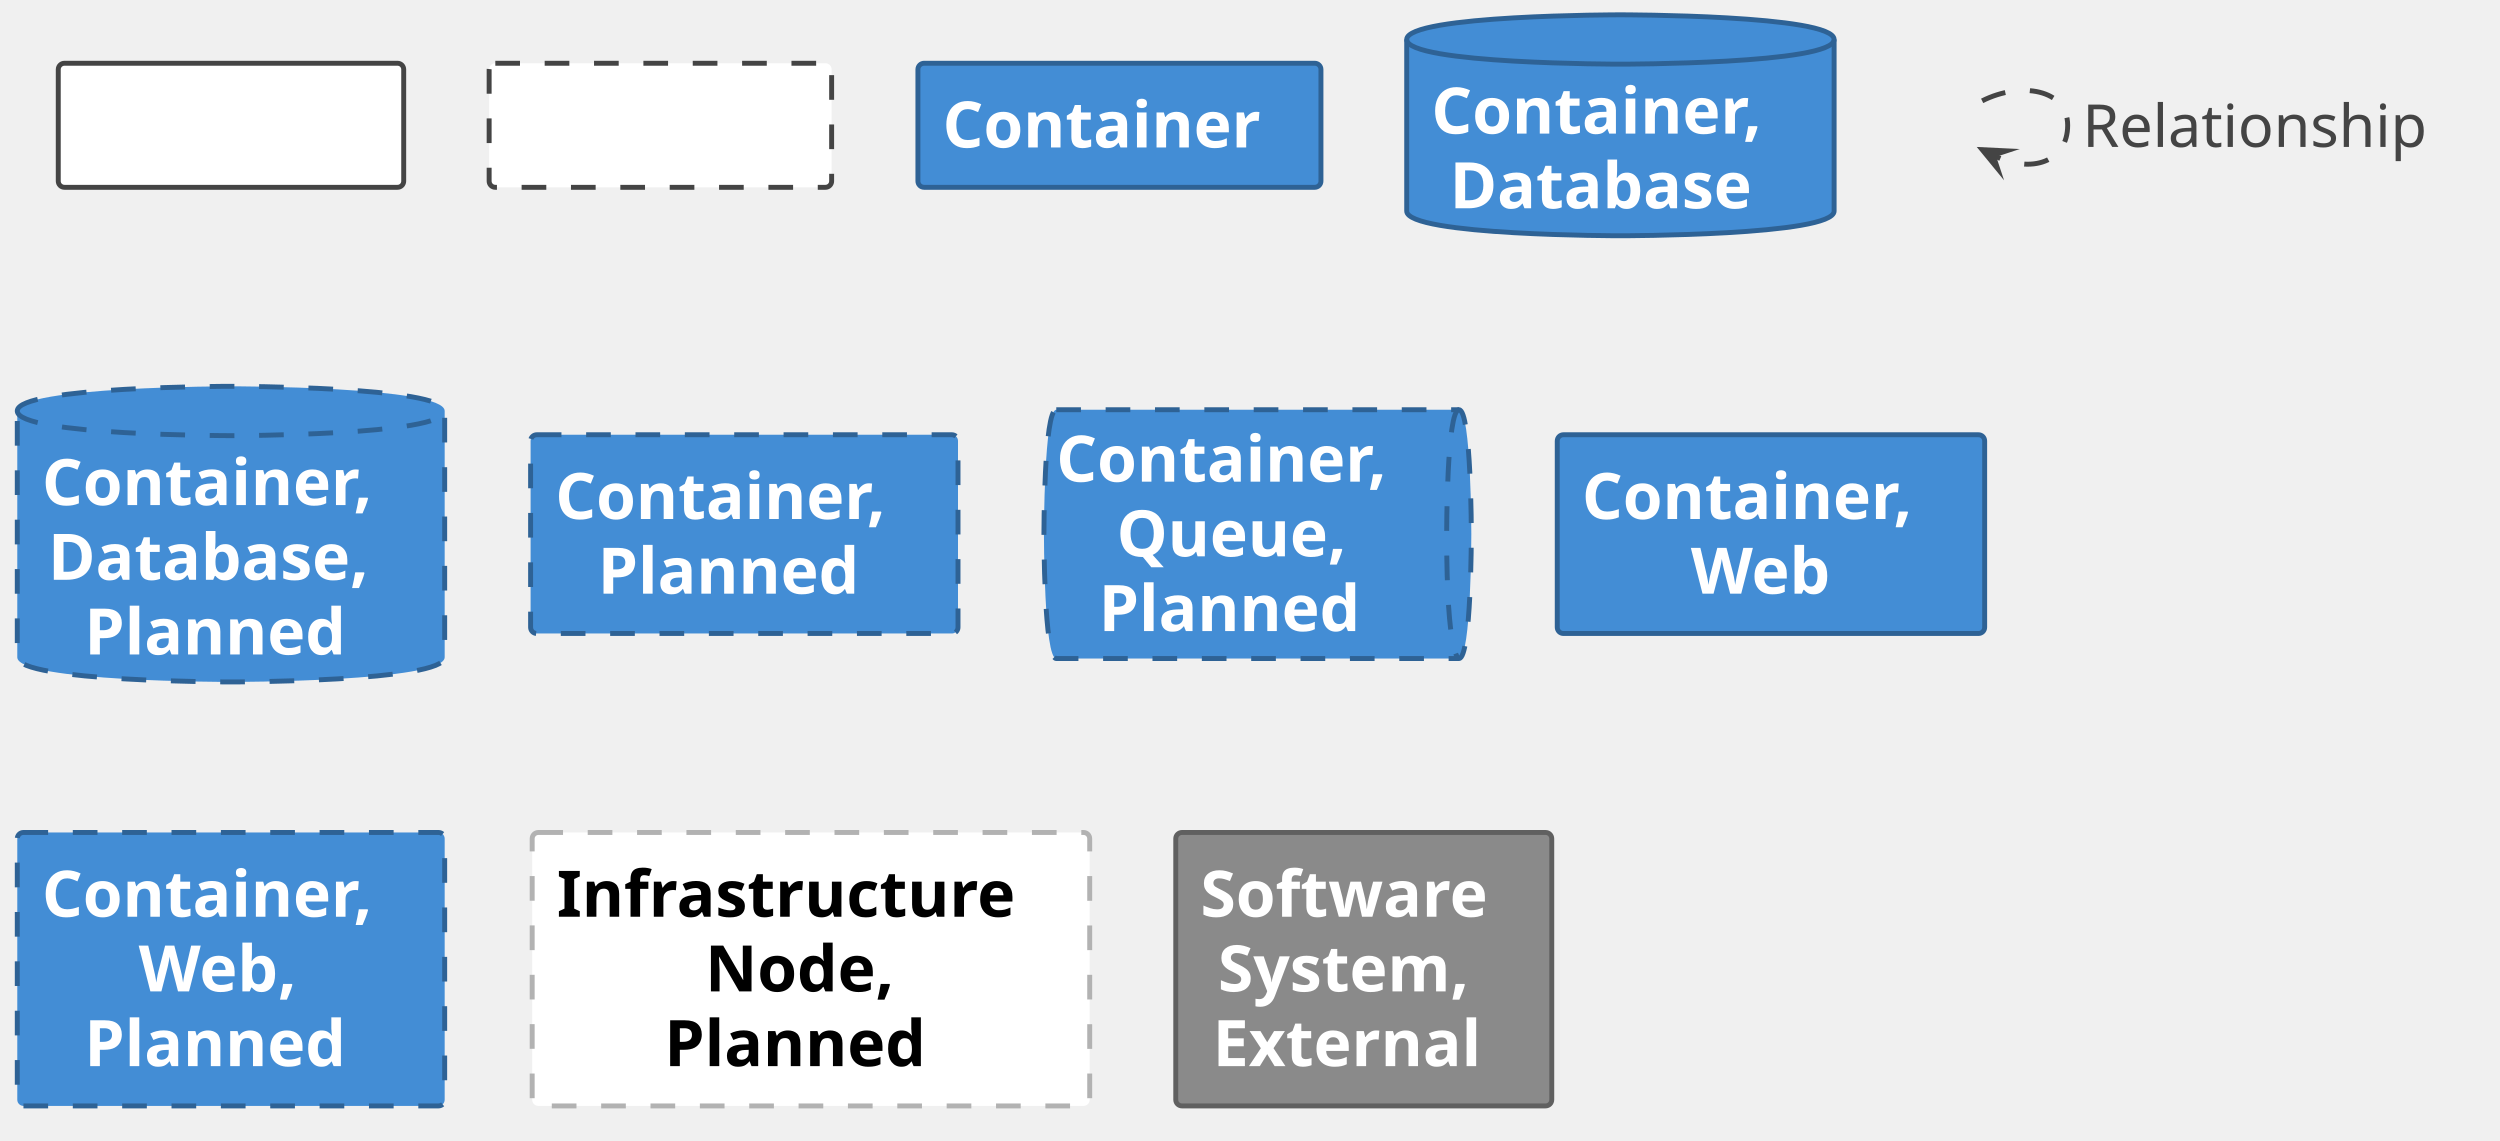
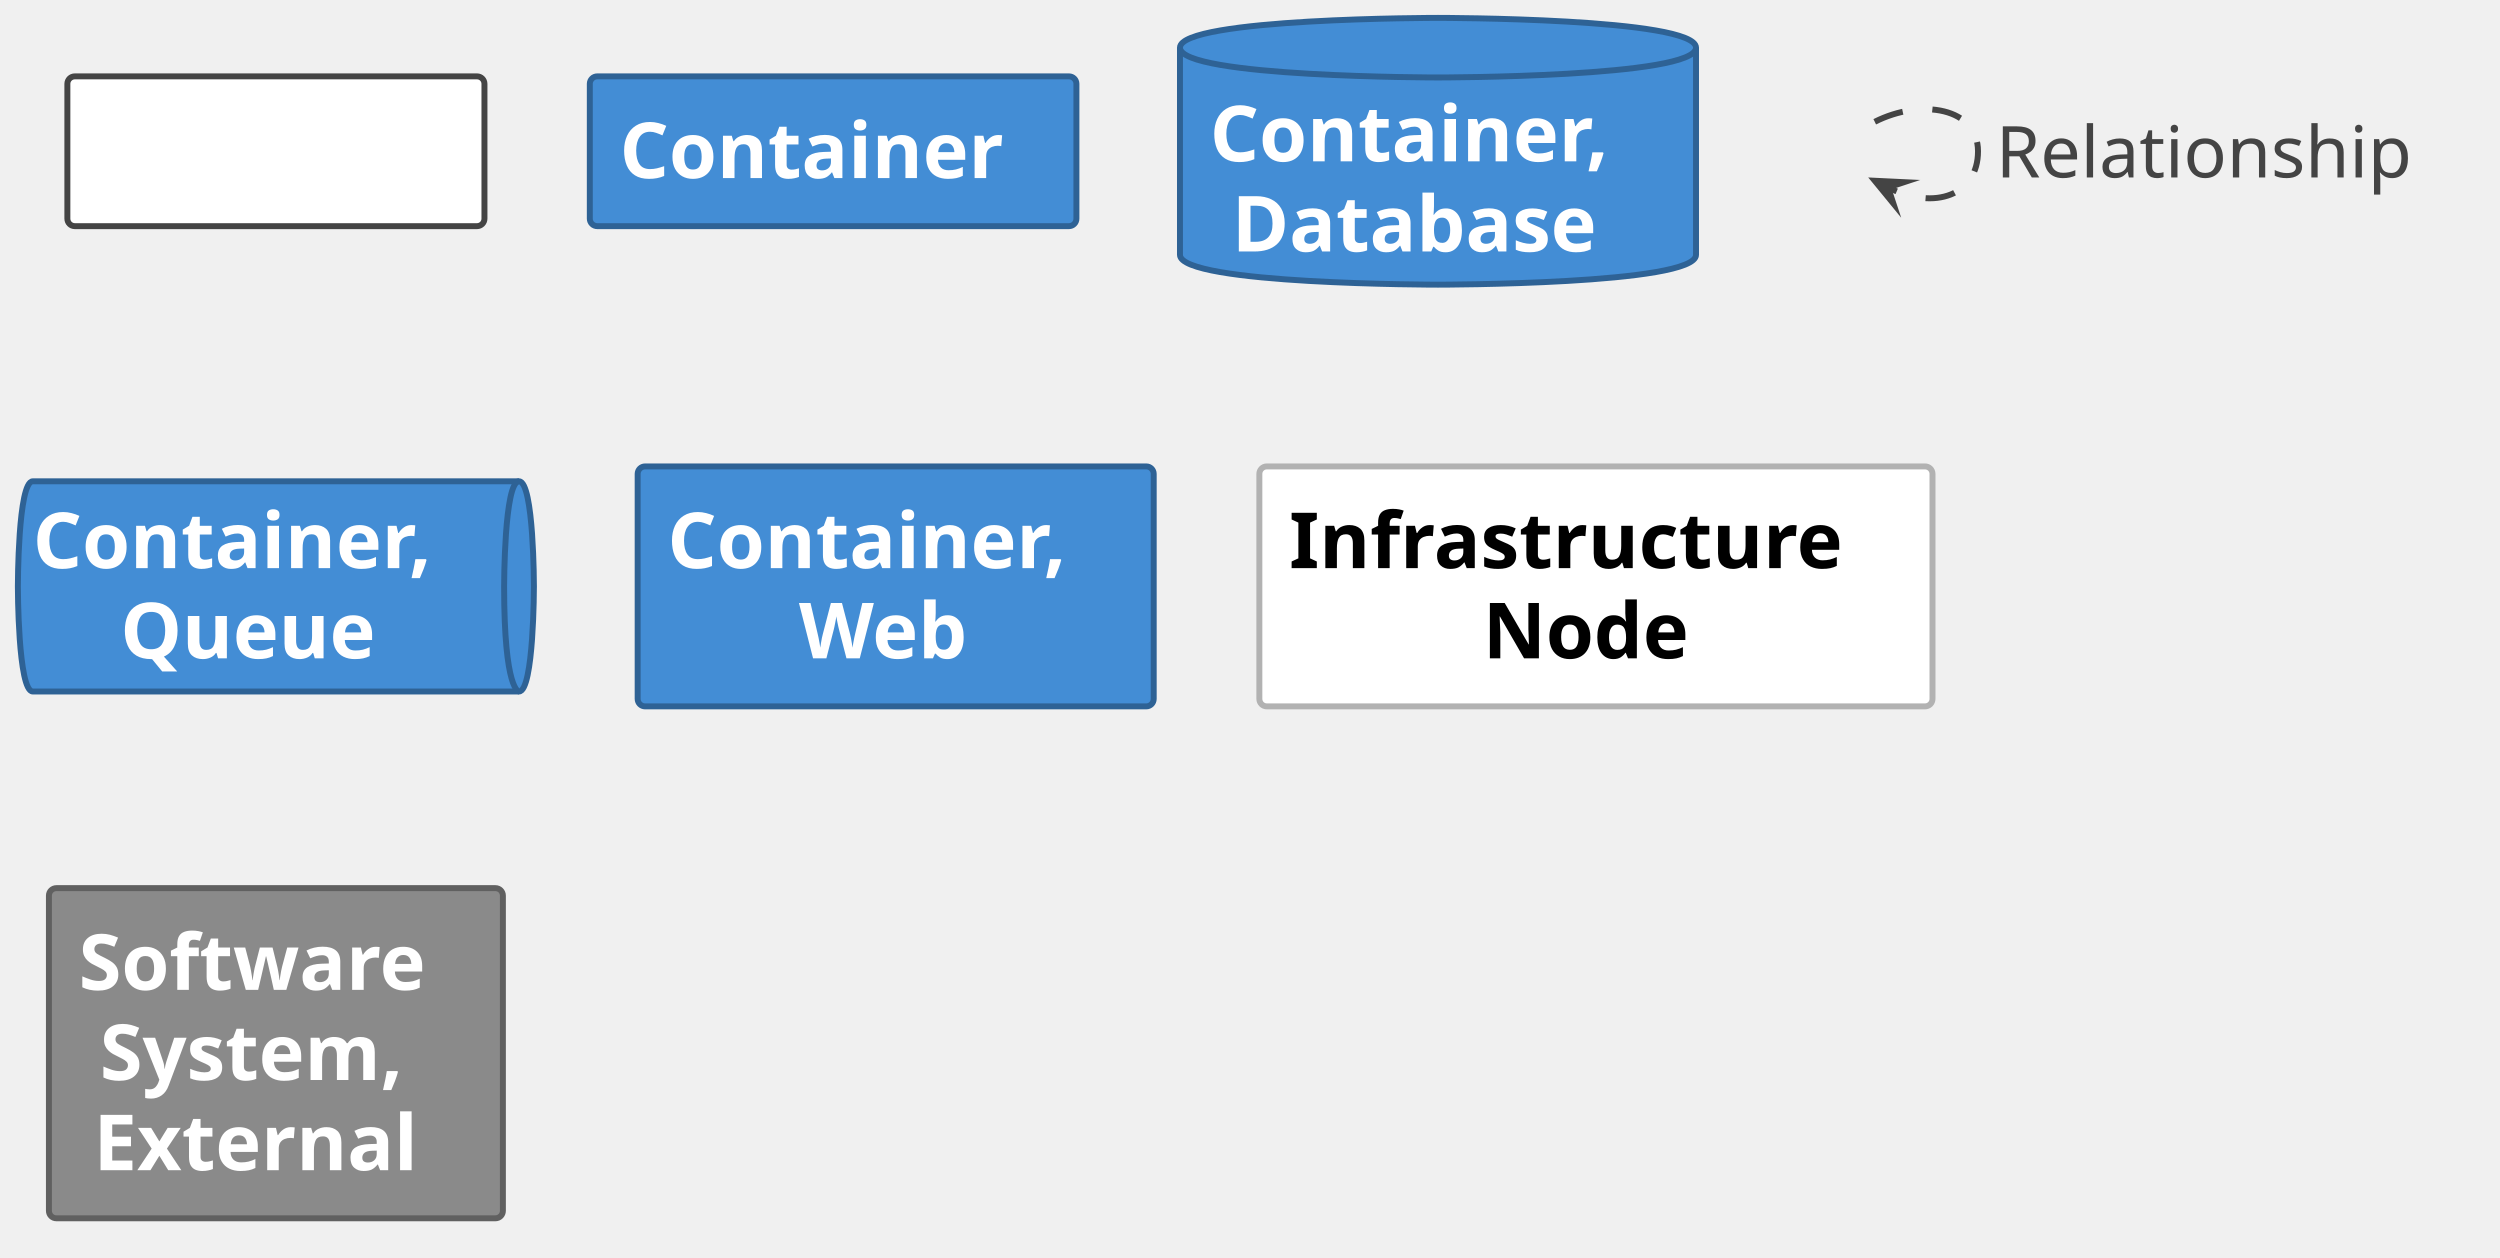
- <svg xmlns="http://www.w3.org/2000/svg" version="1.1" data-diagram-type="DESCRIPTION" style="width:1013px;height:462px;background:#FFFFFF;" width="1013px" height="462px" viewBox="0 0 1013 462" zoomAndPan="magnify" preserveAspectRatio="none" contentStyleType="text/css">
+ <svg xmlns="http://www.w3.org/2000/svg" version="1.1" data-diagram-type="DESCRIPTION" style="width:839px;height:422px;background:#FFFFFF;" width="839px" height="422px" viewBox="0 0 839 422" zoomAndPan="magnify" preserveAspectRatio="none" contentStyleType="text/css">
  <defs />
  <g font-family="sans-serif" lengthAdjust="spacing">
-     <g class="entity" data-qualified-name="..Element" id="ent0001" data-source-line="159">
-       <rect x="23.61" y="25.63" width="139.971" height="50.266" fill="#FFF" style="stroke:#444;stroke-width:2;" rx="2.5" ry="2.5" />
-       <text x="33.61" y="59.764" fill="#FFF" font-size="26" textLength="119.971" font-weight="700">Element</text>
+     <g class="entity" data-qualified-name="..Element" id="ent0001" data-source-line="111">
+       <rect x="22.61" y="25.63" width="139.971" height="50.266" fill="#FFF" style="stroke:#444;stroke-width:2;" rx="2.5" ry="2.5" />
+       <text x="32.61" y="59.764" fill="#FFF" font-size="26" textLength="119.971" font-weight="700">Element</text>
    </g>
-     <g class="entity" data-qualified-name="..Planned" id="ent0002" data-source-line="161">
-       <rect x="198.2" y="25.63" width="138.777" height="50.266" fill="#FFF" style="stroke:#444;stroke-width:2;stroke-dasharray:10,10;" rx="2.5" ry="2.5" />
-       <text x="208.2" y="59.764" fill="#FFF" font-size="26" textLength="118.777" font-weight="700">Planned</text>
+     <g class="entity" data-qualified-name="..Container" id="ent0002" data-source-line="113">
+       <rect x="197.94" y="25.63" width="163.305" height="50.266" fill="#438DD5" style="stroke:#2E6295;stroke-width:2;" rx="2.5" ry="2.5" />
+       <text x="207.94" y="59.764" fill="#FFF" font-size="26" textLength="143.305" font-weight="700">Container</text>
    </g>
-     <g class="entity" data-qualified-name="..Container" id="ent0003" data-source-line="163">
-       <rect x="371.94" y="25.63" width="163.305" height="50.266" fill="#438DD5" style="stroke:#2E6295;stroke-width:2;" rx="2.5" ry="2.5" />
-       <text x="381.94" y="59.764" fill="#FFF" font-size="26" textLength="143.305" font-weight="700">Container</text>
+     <g class="entity" data-qualified-name="..Container. Database" id="ent0003" data-source-line="115">
+       <path d="M396,16 C396,6 482.591,6 482.591,6 C482.591,6 569.182,6 569.182,16 L569.182,85.531 C569.182,95.531 482.591,95.531 482.591,95.531 C482.591,95.531 396,95.531 396,85.531 L396,16" style="stroke:#2E6295;stroke-width:2;" fill="#438DD5" />
+       <path d="M396,16 C396,26 482.591,26 482.591,26 C482.591,26 569.182,26 569.182,16" style="stroke:#2E6295;stroke-width:2;" fill="none" />
+       <text x="406" y="54.134" fill="#FFF" font-size="26" textLength="153.182" font-weight="700">Container,</text>
+       <text x="413.408" y="84.399" fill="#FFF" font-size="26" textLength="138.366" font-weight="700">Database</text>
    </g>
-     <g class="entity" data-qualified-name="..Container. Database" id="ent0004" data-source-line="165">
-       <path d="M570,16 C570,6 656.591,6 656.591,6 C656.591,6 743.182,6 743.182,16 L743.182,85.531 C743.182,95.531 656.591,95.531 656.591,95.531 C656.591,95.531 570,95.531 570,85.531 L570,16" style="stroke:#2E6295;stroke-width:2;" fill="#438DD5" />
-       <path d="M570,16 C570,26 656.591,26 656.591,26 C656.591,26 743.182,26 743.182,16" style="stroke:#2E6295;stroke-width:2;" fill="none" />
-       <text x="580" y="54.134" fill="#FFF" font-size="26" textLength="153.182" font-weight="700">Container,</text>
-       <text x="587.408" y="84.399" fill="#FFF" font-size="26" textLength="138.366" font-weight="700">Database</text>
+     <g class="entity" data-qualified-name="..Container. Queue" id="ent0004" data-source-line="117">
+       <path d="M11,161.53 L174.182,161.53 C179.182,161.53 179.182,196.796 179.182,196.796 C179.182,196.796 179.182,232.061 174.182,232.061 L11,232.061 C6,232.061 6,196.796 6,196.796 C6,196.796 6,161.53 11,161.53" style="stroke:#2E6295;stroke-width:2;" fill="#438DD5" />
+       <path d="M174.182,161.53 C169.182,161.53 169.182,196.796 169.182,196.796 C169.182,232.061 174.182,232.061 174.182,232.061" style="stroke:#2E6295;stroke-width:2;" fill="none" />
+       <text x="11" y="190.664" fill="#FFF" font-size="26" textLength="153.182" font-weight="700">Container,</text>
+       <text x="40.396" y="220.929" fill="#FFF" font-size="26" textLength="94.39" font-weight="700">Queue</text>
    </g>
-     <g class="entity" data-qualified-name="..Container. Database. Planned" id="ent0005" data-source-line="167">
-       <path d="M7,166.53 C7,156.53 93.591,156.53 93.591,156.53 C93.591,156.53 180.182,156.53 180.182,166.53 L180.182,266.327 C180.182,276.327 93.591,276.327 93.591,276.327 C93.591,276.327 7,276.327 7,266.327 L7,166.53" style="stroke:#2E6295;stroke-width:2;stroke-dasharray:10,10;" fill="#438DD5" />
-       <path d="M7,166.53 C7,176.53 93.591,176.53 93.591,176.53 C93.591,176.53 180.182,176.53 180.182,166.53" style="stroke:#2E6295;stroke-width:2;stroke-dasharray:10,10;" fill="none" />
-       <text x="17" y="204.664" fill="#FFF" font-size="26" textLength="153.182" font-weight="700">Container,</text>
-       <text x="19.469" y="234.929" fill="#FFF" font-size="26" textLength="148.243" font-weight="700">Database,</text>
-       <text x="34.202" y="265.195" fill="#FFF" font-size="26" textLength="118.777" font-weight="700">Planned</text>
+     <g class="entity" data-qualified-name="..Container. Web" id="ent0005" data-source-line="119">
+       <rect x="214" y="156.53" width="173.182" height="80.531" fill="#438DD5" style="stroke:#2E6295;stroke-width:2;" rx="2.5" ry="2.5" />
+       <text x="224" y="190.664" fill="#FFF" font-size="26" textLength="153.182" font-weight="700">Container,</text>
+       <text x="268.129" y="220.929" fill="#FFF" font-size="26" textLength="64.924" font-weight="700">Web</text>
    </g>
-     <g class="entity" data-qualified-name="..Container. Planned" id="ent0006" data-source-line="169">
-       <rect x="215" y="176.16" width="173.182" height="80.531" fill="#438DD5" style="stroke:#2E6295;stroke-width:2;stroke-dasharray:10,10;" rx="2.5" ry="2.5" />
-       <text x="225" y="210.294" fill="#FFF" font-size="26" textLength="153.182" font-weight="700">Container,</text>
-       <text x="242.202" y="240.559" fill="#FFF" font-size="26" textLength="118.777" font-weight="700">Planned</text>
+     <g class="entity" data-qualified-name="..Infrastructure Node" id="ent0006" data-source-line="121">
+       <rect x="422.64" y="156.53" width="225.905" height="80.531" fill="#FFF" style="stroke:#B2B2B2;stroke-width:2;" rx="2.5" ry="2.5" />
+       <text x="432.64" y="190.664" fill="#000" font-size="26" textLength="205.905" font-weight="700">Infrastructure</text>
+       <text x="497.659" y="220.929" fill="#000" font-size="26" textLength="75.867" font-weight="700">Node</text>
    </g>
-     <g class="entity" data-qualified-name="..Container. Queue. Planned" id="ent0007" data-source-line="171">
-       <path d="M428,166.03 L591.182,166.03 C596.182,166.03 596.182,216.428 596.182,216.428 C596.182,216.428 596.182,266.827 591.182,266.827 L428,266.827 C423,266.827 423,216.428 423,216.428 C423,216.428 423,166.03 428,166.03" style="stroke:#2E6295;stroke-width:2;stroke-dasharray:10,10;" fill="#438DD5" />
-       <path d="M591.182,166.03 C586.182,166.03 586.182,216.428 586.182,216.428 C586.182,266.827 591.182,266.827 591.182,266.827" style="stroke:#2E6295;stroke-width:2;stroke-dasharray:10,10;" fill="none" />
-       <text x="428" y="195.164" fill="#FFF" font-size="26" textLength="153.182" font-weight="700">Container,</text>
-       <text x="452.458" y="225.429" fill="#FFF" font-size="26" textLength="104.267" font-weight="700">Queue,</text>
-       <text x="445.202" y="255.695" fill="#FFF" font-size="26" textLength="118.777" font-weight="700">Planned</text>
+     <g class="entity" data-qualified-name="..Software System. External" id="ent0007" data-source-line="123">
+       <rect x="16.42" y="298.06" width="152.349" height="110.797" fill="#8A8A8A" style="stroke:#606060;stroke-width:2;" rx="2.5" ry="2.5" />
+       <text x="26.42" y="332.194" fill="#FFF" font-size="26" textLength="132.349" font-weight="700">Software</text>
+       <text x="33.504" y="362.459" fill="#FFF" font-size="26" textLength="118.181" font-weight="700">System,</text>
+       <text x="31.403" y="392.725" fill="#FFF" font-size="26" textLength="122.383" font-weight="700">External</text>
    </g>
-     <g class="entity" data-qualified-name="..Container. Web" id="ent0008" data-source-line="173">
-       <rect x="631" y="176.16" width="173.182" height="80.531" fill="#438DD5" style="stroke:#2E6295;stroke-width:2;" rx="2.5" ry="2.5" />
-       <text x="641" y="210.294" fill="#FFF" font-size="26" textLength="153.182" font-weight="700">Container,</text>
-       <text x="685.129" y="240.559" fill="#FFF" font-size="26" textLength="64.924" font-weight="700">Web</text>
+     <g class="entity" data-qualified-name="1" id="ent0008" data-source-line="125">
+       <rect x="604.37" y="32.62" width="24.45" height="36.297" fill="none" style="stroke:none;" rx="2.5" ry="2.5" />
    </g>
-     <g class="entity" data-qualified-name="..Container. Web. Planned" id="ent0009" data-source-line="175">
-       <rect x="7" y="337.32" width="173.182" height="110.797" fill="#438DD5" style="stroke:#2E6295;stroke-width:2;stroke-dasharray:10,10;" rx="2.5" ry="2.5" />
-       <text x="17" y="371.454" fill="#FFF" font-size="26" textLength="153.182" font-weight="700">Container,</text>
-       <text x="56.19" y="401.719" fill="#FFF" font-size="26" textLength="74.801" font-weight="700">Web,</text>
-       <text x="34.202" y="431.985" fill="#FFF" font-size="26" textLength="118.777" font-weight="700">Planned</text>
-     </g>
-     <g class="entity" data-qualified-name="..Infrastructure Node. Planned" id="ent0010" data-source-line="177">
-       <rect x="215.64" y="337.32" width="225.905" height="110.797" fill="#FFF" style="stroke:#B2B2B2;stroke-width:2;stroke-dasharray:10,10;" rx="2.5" ry="2.5" />
-       <text x="225.64" y="371.454" fill="#000" font-size="26" textLength="205.905" font-weight="700">Infrastructure</text>
-       <text x="285.721" y="401.719" fill="#000" font-size="26" textLength="85.744" font-weight="700">Node,</text>
-       <text x="269.204" y="431.985" fill="#000" font-size="26" textLength="118.777" font-weight="700">Planned</text>
-     </g>
-     <g class="entity" data-qualified-name="..Software System. External" id="ent0011" data-source-line="179">
-       <rect x="476.42" y="337.32" width="152.349" height="110.797" fill="#8A8A8A" style="stroke:#606060;stroke-width:2;" rx="2.5" ry="2.5" />
-       <text x="486.42" y="371.454" fill="#FFF" font-size="26" textLength="132.349" font-weight="700">Software</text>
-       <text x="493.504" y="401.719" fill="#FFF" font-size="26" textLength="118.181" font-weight="700">System,</text>
-       <text x="491.403" y="431.985" fill="#FFF" font-size="26" textLength="122.383" font-weight="700">External</text>
-     </g>
-     <g class="entity" data-qualified-name="1" id="ent0012" data-source-line="181">
-       <rect x="778.37" y="32.61" width="24.45" height="36.297" fill="none" style="stroke:none;" rx="2.5" ry="2.5" />
-     </g>
-     <g class="link" data-entity-1="ent0012" data-entity-2="ent0012" id="lnk13" data-source-line="182" data-link-type="dependency">
-       <path d="M803.17,40.87 C818.98,32.91 837.82,36.21 837.82,50.76 C837.82,65.31 823.446,70.858 807.636,62.898" style="stroke:#444;stroke-width:2;stroke-dasharray:10,10;" fill="none" id="1-to-1" />
-       <polygon points="803.17,60.65,809.41,68.27,807.636,62.898,813.007,61.125,803.17,60.65" fill="#444" style="stroke:#444;stroke-width:2;stroke-linejoin:miter;stroke-miterlimit:10;" />
-       <text x="843.82" y="59.537" fill="#444" font-size="24" textLength="148.406">Relationship</text>
+     <g class="link" data-entity-1="ent0008" data-entity-2="ent0008" id="lnk9" data-source-line="126" data-link-type="dependency">
+       <path d="M629.17,40.87 C644.98,32.92 663.82,36.21 663.82,50.77 C663.82,65.32 649.446,70.868 633.636,62.908" style="stroke:#444;stroke-width:2;stroke-dasharray:10,10;" fill="none" id="1-to-1" />
+       <polygon points="629.17,60.66,635.41,68.28,633.636,62.908,639.007,61.135,629.17,60.66" fill="#444" style="stroke:#444;stroke-width:2;stroke-linejoin:miter;stroke-miterlimit:10;" />
+       <text x="669.82" y="59.547" fill="#444" font-size="24" textLength="148.406">Relationship</text>
    </g>
  </g>
</svg>
